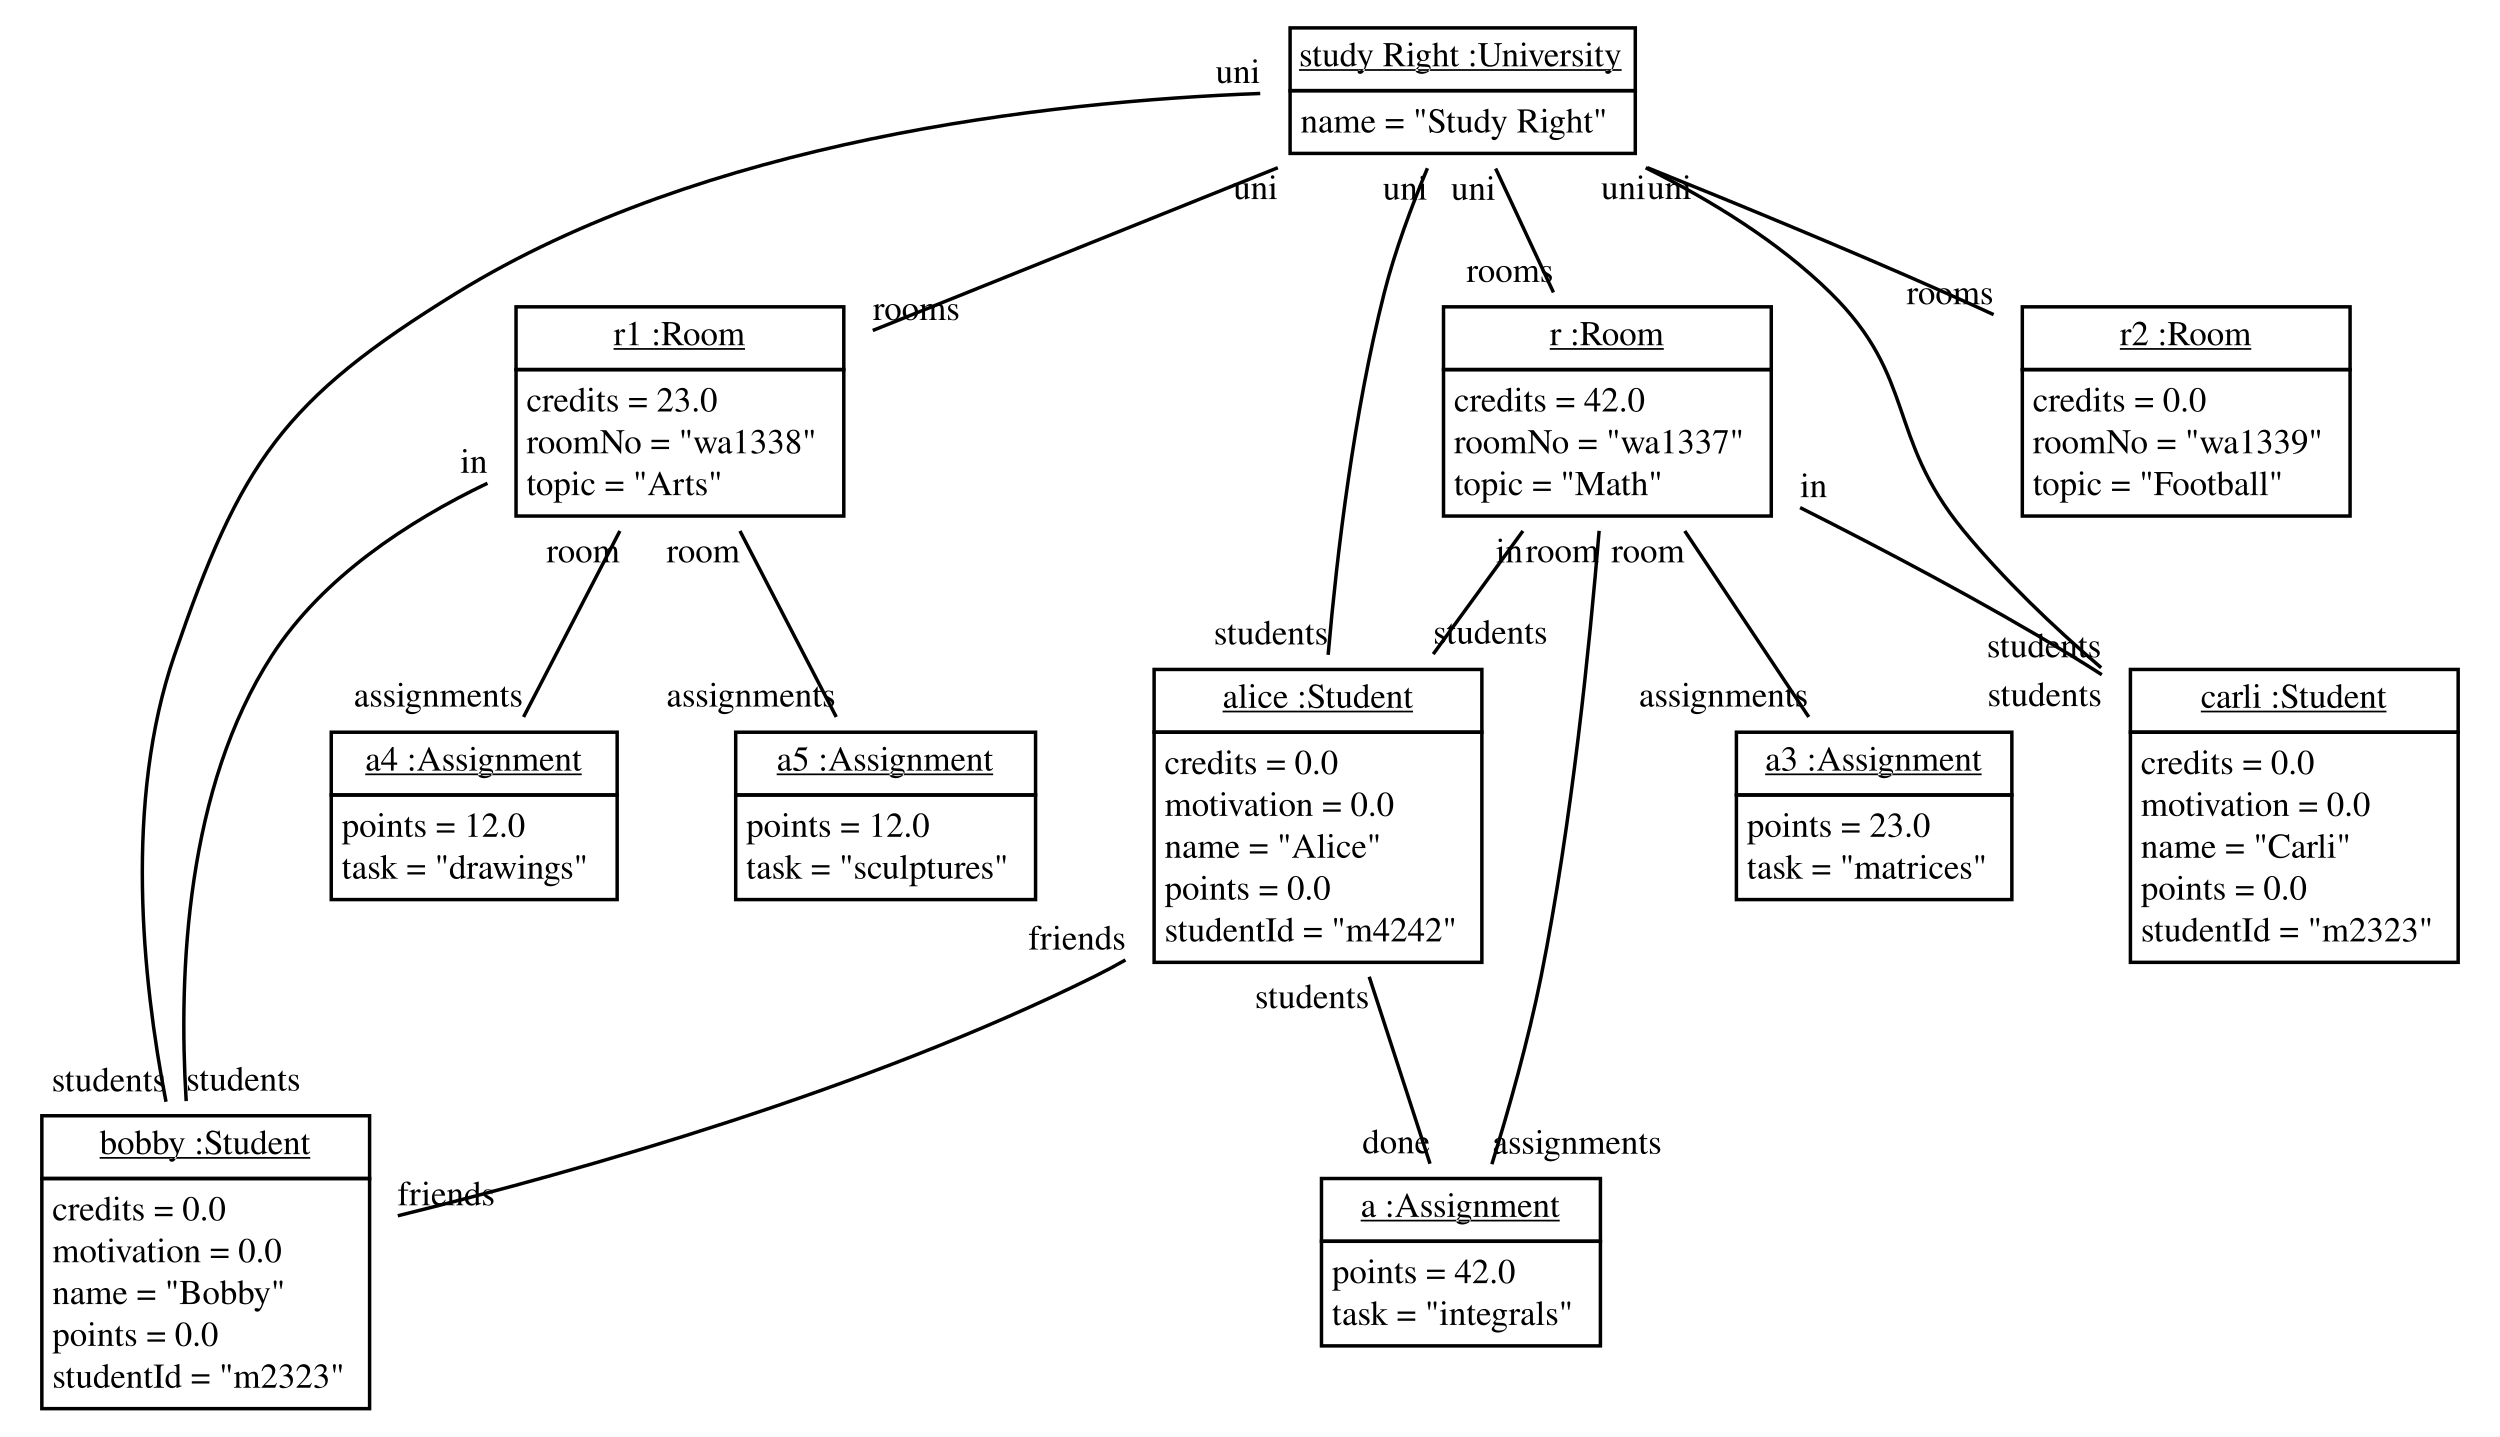
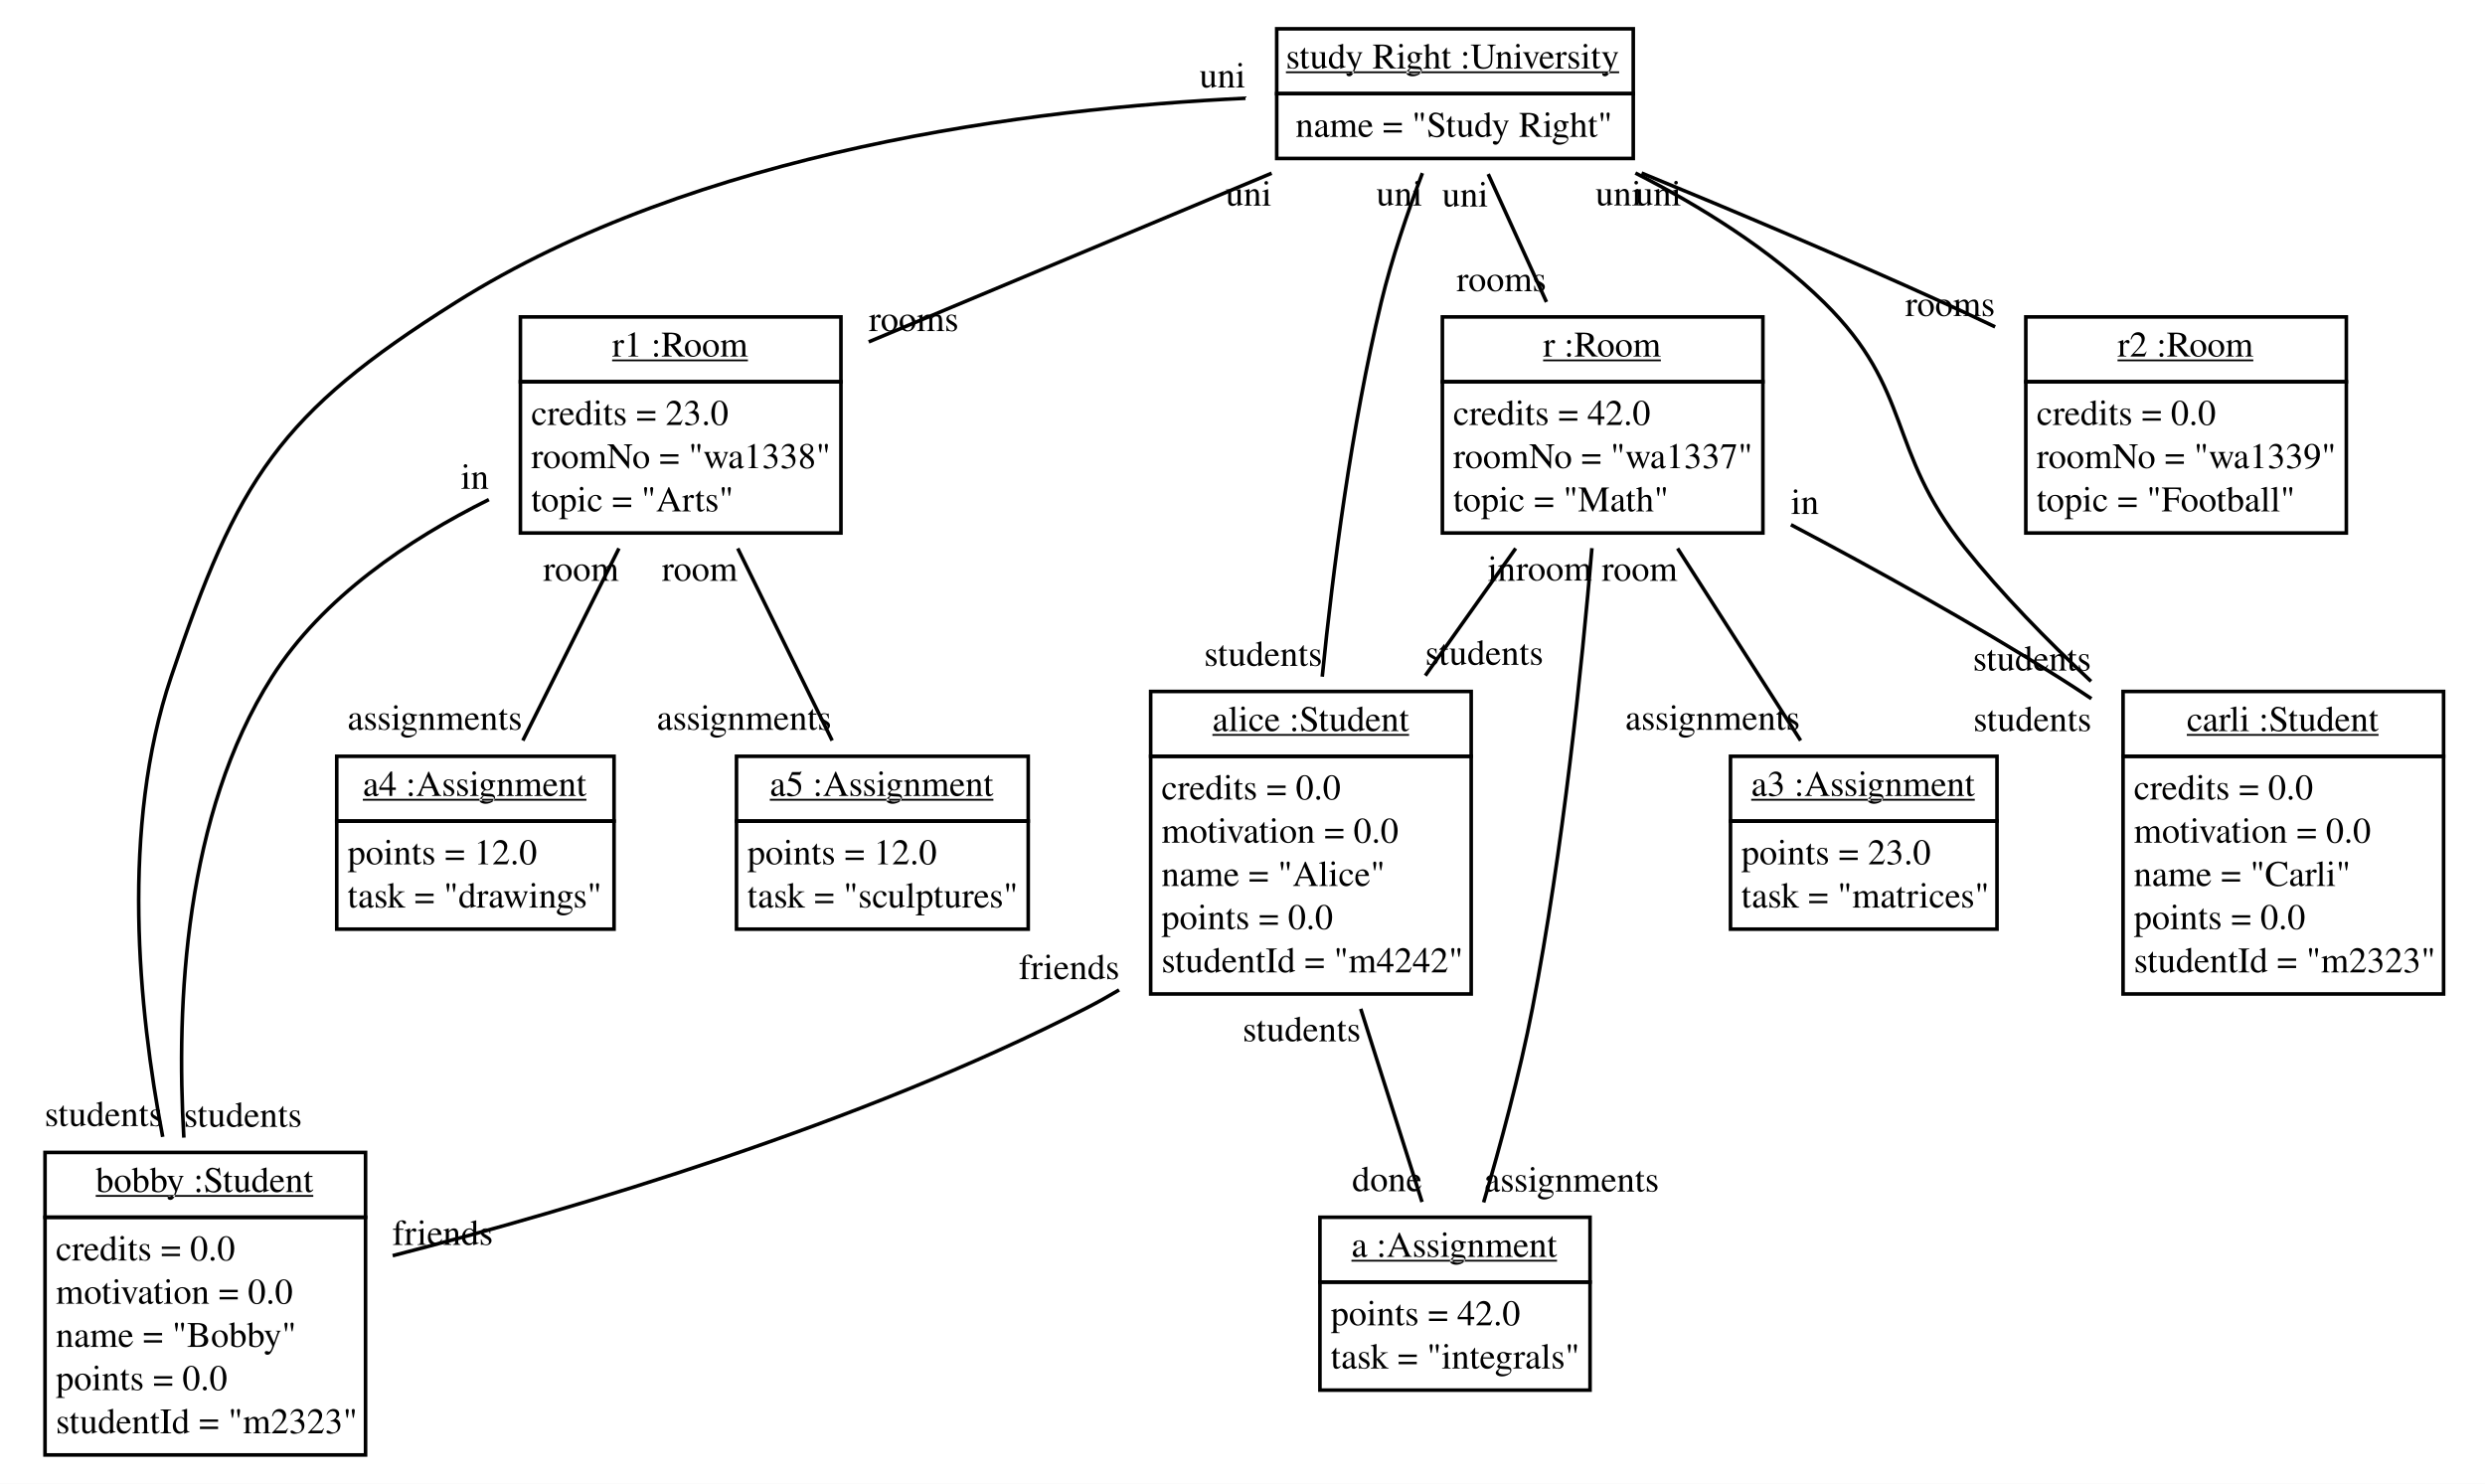
- <svg xmlns="http://www.w3.org/2000/svg" width="717px" height="412px" viewBox="0.00 0.00 717.00 412.00">
+ <svg xmlns="http://www.w3.org/2000/svg" width="690px" height="412px" viewBox="0.00 0.00 690.00 412.00">
  <g id="graph0" class="graph" transform="scale(1.0 1.0) rotate(0) translate(4 408)">
-     <polygon fill="white" stroke="transparent" points="-4,4 -4,-408 713,-408 713,4 -4,4" />
+     <polygon fill="white" stroke="transparent" points="-4,4 -4,-408 686,-408 686,4 -4,4" />
    <g id="node1" class="node">
-       <polygon fill="none" stroke="black" points="366,-382 366,-400 465,-400 465,-382 366,-382" />
-       <text text-anchor="start" x="368.56" y="-389" font-family="Times,serif" text-decoration="underline" font-size="10.00">study Right :University</text>
-       <polygon fill="none" stroke="black" points="366,-364 366,-382 465,-382 465,-364 366,-364" />
-       <text text-anchor="start" x="369" y="-370" font-family="Times,serif" font-size="10.00">  name = "Study Right"</text>
+       <polygon fill="none" stroke="black" points="350.5,-382 350.5,-400 449.5,-400 449.5,-382 350.5,-382" />
+       <text text-anchor="start" x="353.06" y="-389" font-family="Times,serif" text-decoration="underline" font-size="10.00">study Right :University</text>
+       <polygon fill="none" stroke="black" points="350.5,-364 350.5,-382 449.5,-382 449.5,-364 350.5,-364" />
+       <text text-anchor="start" x="355.74" y="-370" font-family="Times,serif" font-size="10.00">name = "Study Right"</text>
    </g>
    <g id="node2" class="node">
-       <polygon fill="none" stroke="black" points="410,-302 410,-320 504,-320 504,-302 410,-302" />
-       <text text-anchor="start" x="440.47" y="-309" font-family="Times,serif" text-decoration="underline" font-size="10.00">r :Room</text>
-       <polygon fill="none" stroke="black" points="410,-260 410,-302 504,-302 504,-260 410,-260" />
-       <text text-anchor="start" x="413" y="-290" font-family="Times,serif" font-size="10.00">  credits = 42.0</text>
-       <text text-anchor="start" x="413" y="-278" font-family="Times,serif" font-size="10.00">  roomNo = "wa1337"</text>
-       <text text-anchor="start" x="413" y="-266" font-family="Times,serif" font-size="10.00">  topic = "Math"</text>
+       <polygon fill="none" stroke="black" points="396.5,-302 396.5,-320 485.5,-320 485.5,-302 396.5,-302" />
+       <text text-anchor="start" x="424.47" y="-309" font-family="Times,serif" text-decoration="underline" font-size="10.00">r :Room</text>
+       <polygon fill="none" stroke="black" points="396.5,-260 396.5,-302 485.5,-302 485.5,-260 396.5,-260" />
+       <text text-anchor="start" x="399.5" y="-290" font-family="Times,serif" font-size="10.00">credits = 42.0</text>
+       <text text-anchor="start" x="399.5" y="-278" font-family="Times,serif" font-size="10.00">roomNo = "wa1337"</text>
+       <text text-anchor="start" x="399.5" y="-266" font-family="Times,serif" font-size="10.00">topic = "Math"</text>
    </g>
    <g id="edge1" class="edge">
-       <path fill="none" stroke="black" d="M424.95,-359.67C429.9,-349.07 435.99,-336.01 441.53,-324.14" />
-       <text text-anchor="middle" x="429.04" y="-327.14" font-family="Times,serif" font-size="10.00">rooms</text>
-       <text text-anchor="middle" x="418.56" y="-350.67" font-family="Times,serif" font-size="10.00">uni</text>
+       <path fill="none" stroke="black" d="M409.22,-359.67C414.05,-349.07 419.99,-336.01 425.4,-324.14" />
+       <text text-anchor="middle" x="412.9" y="-327.14" font-family="Times,serif" font-size="10.00">rooms</text>
+       <text text-anchor="middle" x="402.83" y="-350.67" font-family="Times,serif" font-size="10.00">uni</text>
    </g>
    <g id="node3" class="node">
-       <polygon fill="none" stroke="black" points="144,-302 144,-320 238,-320 238,-302 144,-302" />
-       <text text-anchor="start" x="171.97" y="-309" font-family="Times,serif" text-decoration="underline" font-size="10.00">r1 :Room</text>
-       <polygon fill="none" stroke="black" points="144,-260 144,-302 238,-302 238,-260 144,-260" />
-       <text text-anchor="start" x="147" y="-290" font-family="Times,serif" font-size="10.00">  credits = 23.0</text>
-       <text text-anchor="start" x="147" y="-278" font-family="Times,serif" font-size="10.00">  roomNo = "wa1338"</text>
-       <text text-anchor="start" x="147" y="-266" font-family="Times,serif" font-size="10.00">  topic = "Arts"</text>
+       <polygon fill="none" stroke="black" points="140.5,-302 140.5,-320 229.5,-320 229.5,-302 140.5,-302" />
+       <text text-anchor="start" x="165.97" y="-309" font-family="Times,serif" text-decoration="underline" font-size="10.00">r1 :Room</text>
+       <polygon fill="none" stroke="black" points="140.5,-260 140.5,-302 229.5,-302 229.5,-260 140.5,-260" />
+       <text text-anchor="start" x="143.5" y="-290" font-family="Times,serif" font-size="10.00">credits = 23.0</text>
+       <text text-anchor="start" x="143.5" y="-278" font-family="Times,serif" font-size="10.00">roomNo = "wa1338"</text>
+       <text text-anchor="start" x="143.5" y="-266" font-family="Times,serif" font-size="10.00">topic = "Arts"</text>
    </g>
    <g id="edge2" class="edge">
-       <path fill="none" stroke="black" d="M362.48,-359.9C327.57,-345.87 281.79,-327.48 246.31,-313.22" />
-       <text text-anchor="middle" x="258.81" y="-316.22" font-family="Times,serif" font-size="10.00">rooms</text>
-       <text text-anchor="middle" x="356.09" y="-350.9" font-family="Times,serif" font-size="10.00">uni</text>
+       <path fill="none" stroke="black" d="M349.09,-359.9C315.46,-345.82 271.32,-327.34 237.21,-313.07" />
+       <text text-anchor="middle" x="249.71" y="-316.07" font-family="Times,serif" font-size="10.00">rooms</text>
+       <text text-anchor="middle" x="342.7" y="-350.9" font-family="Times,serif" font-size="10.00">uni</text>
    </g>
    <g id="node4" class="node">
-       <polygon fill="none" stroke="black" points="576,-302 576,-320 670,-320 670,-302 576,-302" />
-       <text text-anchor="start" x="603.97" y="-309" font-family="Times,serif" text-decoration="underline" font-size="10.00">r2 :Room</text>
-       <polygon fill="none" stroke="black" points="576,-260 576,-302 670,-302 670,-260 576,-260" />
-       <text text-anchor="start" x="579" y="-290" font-family="Times,serif" font-size="10.00">  credits = 0.0</text>
-       <text text-anchor="start" x="579" y="-278" font-family="Times,serif" font-size="10.00">  roomNo = "wa1339"</text>
-       <text text-anchor="start" x="579" y="-266" font-family="Times,serif" font-size="10.00">  topic = "Football"</text>
+       <polygon fill="none" stroke="black" points="558.5,-302 558.5,-320 647.5,-320 647.5,-302 558.5,-302" />
+       <text text-anchor="start" x="583.97" y="-309" font-family="Times,serif" text-decoration="underline" font-size="10.00">r2 :Room</text>
+       <polygon fill="none" stroke="black" points="558.5,-260 558.5,-302 647.5,-302 647.5,-260 558.5,-260" />
+       <text text-anchor="start" x="561.5" y="-290" font-family="Times,serif" font-size="10.00">credits = 0.0</text>
+       <text text-anchor="start" x="561.5" y="-278" font-family="Times,serif" font-size="10.00">roomNo = "wa1339"</text>
+       <text text-anchor="start" x="561.5" y="-266" font-family="Times,serif" font-size="10.00">topic = "Football"</text>
    </g>
    <g id="edge3" class="edge">
-       <path fill="none" stroke="black" d="M468.43,-359.92C494.41,-349.46 525.99,-336.43 554,-324 558.49,-322.01 563.12,-319.9 567.77,-317.76" />
-       <text text-anchor="middle" x="555.27" y="-320.76" font-family="Times,serif" font-size="10.00">rooms</text>
-       <text text-anchor="middle" x="474.82" y="-350.92" font-family="Times,serif" font-size="10.00">uni</text>
+       <path fill="none" stroke="black" d="M451.81,-359.95C477.23,-349.5 508.12,-336.47 535.5,-324 540.22,-321.85 545.1,-319.57 549.98,-317.24" />
+       <text text-anchor="middle" x="537.48" y="-320.24" font-family="Times,serif" font-size="10.00">rooms</text>
+       <text text-anchor="middle" x="445.42" y="-350.95" font-family="Times,serif" font-size="10.00">uni</text>
    </g>
    <g id="node5" class="node">
-       <polygon fill="none" stroke="black" points="327,-198 327,-216 421,-216 421,-198 327,-198" />
-       <text text-anchor="start" x="346.64" y="-205" font-family="Times,serif" text-decoration="underline" font-size="10.00">alice :Student</text>
-       <polygon fill="none" stroke="black" points="327,-132 327,-198 421,-198 421,-132 327,-132" />
-       <text text-anchor="start" x="330" y="-186" font-family="Times,serif" font-size="10.00">  credits = 0.0</text>
-       <text text-anchor="start" x="330" y="-174" font-family="Times,serif" font-size="10.00">  motivation = 0.0</text>
-       <text text-anchor="start" x="330" y="-162" font-family="Times,serif" font-size="10.00">  name = "Alice"</text>
-       <text text-anchor="start" x="330" y="-150" font-family="Times,serif" font-size="10.00">  points = 0.0</text>
-       <text text-anchor="start" x="330" y="-138" font-family="Times,serif" font-size="10.00">  studentId = "m4242"</text>
+       <polygon fill="none" stroke="black" points="315.5,-198 315.5,-216 404.5,-216 404.5,-198 315.5,-198" />
+       <text text-anchor="start" x="332.64" y="-205" font-family="Times,serif" text-decoration="underline" font-size="10.00">alice :Student</text>
+       <polygon fill="none" stroke="black" points="315.5,-132 315.5,-198 404.5,-198 404.5,-132 315.5,-132" />
+       <text text-anchor="start" x="318.5" y="-186" font-family="Times,serif" font-size="10.00">credits = 0.0</text>
+       <text text-anchor="start" x="318.5" y="-174" font-family="Times,serif" font-size="10.00">motivation = 0.0</text>
+       <text text-anchor="start" x="318.5" y="-162" font-family="Times,serif" font-size="10.00">name = "Alice"</text>
+       <text text-anchor="start" x="318.5" y="-150" font-family="Times,serif" font-size="10.00">points = 0.0</text>
+       <text text-anchor="start" x="318.5" y="-138" font-family="Times,serif" font-size="10.00">studentId = "m4242"</text>
    </g>
    <g id="edge4" class="edge">
-       <path fill="none" stroke="black" d="M405.39,-359.75C400.98,-349.19 396.07,-336.13 393,-324 384.34,-289.74 379.52,-250.01 376.91,-220.19" />
-       <text text-anchor="middle" x="360.52" y="-223.19" font-family="Times,serif" font-size="10.00">students</text>
-       <text text-anchor="middle" x="399" y="-350.75" font-family="Times,serif" font-size="10.00">uni</text>
+       <path fill="none" stroke="black" d="M390.95,-359.93C386.94,-349.31 382.41,-336.14 379.5,-324 371.25,-289.61 366.13,-249.88 363.14,-220.1" />
+       <text text-anchor="middle" x="346.75" y="-223.1" font-family="Times,serif" font-size="10.00">students</text>
+       <text text-anchor="middle" x="384.56" y="-350.93" font-family="Times,serif" font-size="10.00">uni</text>
    </g>
    <g id="node6" class="node">
-       <polygon fill="none" stroke="black" points="8,-70 8,-88 102,-88 102,-70 8,-70" />
-       <text text-anchor="start" x="24.58" y="-77" font-family="Times,serif" text-decoration="underline" font-size="10.00">bobby :Student</text>
-       <polygon fill="none" stroke="black" points="8,-4 8,-70 102,-70 102,-4 8,-4" />
-       <text text-anchor="start" x="11" y="-58" font-family="Times,serif" font-size="10.00">  credits = 0.0</text>
-       <text text-anchor="start" x="11" y="-46" font-family="Times,serif" font-size="10.00">  motivation = 0.0</text>
-       <text text-anchor="start" x="11" y="-34" font-family="Times,serif" font-size="10.00">  name = "Bobby"</text>
-       <text text-anchor="start" x="11" y="-22" font-family="Times,serif" font-size="10.00">  points = 0.0</text>
-       <text text-anchor="start" x="11" y="-10" font-family="Times,serif" font-size="10.00">  studentId = "m2323"</text>
+       <polygon fill="none" stroke="black" points="8.5,-70 8.5,-88 97.5,-88 97.5,-70 8.5,-70" />
+       <text text-anchor="start" x="22.58" y="-77" font-family="Times,serif" text-decoration="underline" font-size="10.00">bobby :Student</text>
+       <polygon fill="none" stroke="black" points="8.5,-4 8.5,-70 97.5,-70 97.5,-4 8.5,-4" />
+       <text text-anchor="start" x="11.5" y="-58" font-family="Times,serif" font-size="10.00">credits = 0.0</text>
+       <text text-anchor="start" x="11.5" y="-46" font-family="Times,serif" font-size="10.00">motivation = 0.0</text>
+       <text text-anchor="start" x="11.5" y="-34" font-family="Times,serif" font-size="10.00">name = "Bobby"</text>
+       <text text-anchor="start" x="11.5" y="-22" font-family="Times,serif" font-size="10.00">points = 0.0</text>
+       <text text-anchor="start" x="11.5" y="-10" font-family="Times,serif" font-size="10.00">studentId = "m2323"</text>
    </g>
    <g id="edge5" class="edge">
-       <path fill="none" stroke="black" d="M357.44,-381.19C296.05,-378.88 198.06,-367.78 127,-324 77.12,-293.27 65.03,-275.41 46,-220 31.69,-178.33 36.7,-127.7 43.61,-92.01" />
-       <text text-anchor="middle" x="27.23" y="-95.01" font-family="Times,serif" font-size="10.00">students</text>
-       <text text-anchor="middle" x="351.05" y="-384.19" font-family="Times,serif" font-size="10.00">uni</text>
+       <path fill="none" stroke="black" d="M341.83,-380.72C282.56,-377.92 189.7,-366.32 122.5,-324 73.38,-293.07 62.02,-275.01 43.5,-220 29.49,-178.39 34.38,-127.97 41.18,-92.32" />
+       <text text-anchor="middle" x="24.79" y="-95.32" font-family="Times,serif" font-size="10.00">students</text>
+       <text text-anchor="middle" x="335.44" y="-383.72" font-family="Times,serif" font-size="10.00">uni</text>
    </g>
    <g id="node7" class="node">
-       <polygon fill="none" stroke="black" points="607,-198 607,-216 701,-216 701,-198 607,-198" />
-       <text text-anchor="start" x="627.2" y="-205" font-family="Times,serif" text-decoration="underline" font-size="10.00">carli :Student</text>
-       <polygon fill="none" stroke="black" points="607,-132 607,-198 701,-198 701,-132 607,-132" />
-       <text text-anchor="start" x="610" y="-186" font-family="Times,serif" font-size="10.00">  credits = 0.0</text>
-       <text text-anchor="start" x="610" y="-174" font-family="Times,serif" font-size="10.00">  motivation = 0.0</text>
-       <text text-anchor="start" x="610" y="-162" font-family="Times,serif" font-size="10.00">  name = "Carli"</text>
-       <text text-anchor="start" x="610" y="-150" font-family="Times,serif" font-size="10.00">  points = 0.0</text>
-       <text text-anchor="start" x="610" y="-138" font-family="Times,serif" font-size="10.00">  studentId = "m2323"</text>
+       <polygon fill="none" stroke="black" points="585.5,-198 585.5,-216 674.5,-216 674.5,-198 585.5,-198" />
+       <text text-anchor="start" x="603.2" y="-205" font-family="Times,serif" text-decoration="underline" font-size="10.00">carli :Student</text>
+       <polygon fill="none" stroke="black" points="585.5,-132 585.5,-198 674.5,-198 674.5,-132 585.5,-132" />
+       <text text-anchor="start" x="588.5" y="-186" font-family="Times,serif" font-size="10.00">credits = 0.0</text>
+       <text text-anchor="start" x="588.5" y="-174" font-family="Times,serif" font-size="10.00">motivation = 0.0</text>
+       <text text-anchor="start" x="588.5" y="-162" font-family="Times,serif" font-size="10.00">name = "Carli"</text>
+       <text text-anchor="start" x="588.5" y="-150" font-family="Times,serif" font-size="10.00">points = 0.0</text>
+       <text text-anchor="start" x="588.5" y="-138" font-family="Times,serif" font-size="10.00">studentId = "m2323"</text>
    </g>
    <g id="edge6" class="edge">
-       <path fill="none" stroke="black" d="M467.98,-359.89C486.28,-350.8 505.96,-338.8 521,-324 545.68,-299.72 537.04,-282.76 559,-256 570.55,-241.93 584.75,-228.37 598.61,-216.5" />
-       <text text-anchor="middle" x="582.23" y="-219.5" font-family="Times,serif" font-size="10.00">students</text>
-       <text text-anchor="middle" x="461.59" y="-350.89" font-family="Times,serif" font-size="10.00">uni</text>
+       <path fill="none" stroke="black" d="M450.09,-359.95C468.09,-350.77 487.57,-338.7 502.5,-324 527.32,-299.55 519.76,-283.23 541.5,-256 551.86,-243.02 564.34,-230.24 576.61,-218.81" />
+       <text text-anchor="middle" x="560.22" y="-221.81" font-family="Times,serif" font-size="10.00">students</text>
+       <text text-anchor="middle" x="456.48" y="-350.95" font-family="Times,serif" font-size="10.00">uni</text>
    </g>
    <g id="edge9" class="edge">
-       <path fill="none" stroke="black" d="M432.77,-255.72C424.73,-244.68 415.64,-232.19 407.05,-220.4" />
-       <text text-anchor="middle" x="423.44" y="-223.4" font-family="Times,serif" font-size="10.00">students</text>
-       <text text-anchor="middle" x="428.88" y="-246.72" font-family="Times,serif" font-size="10.00">in</text>
+       <path fill="none" stroke="black" d="M416.85,-255.72C409.01,-244.68 400.14,-232.19 391.76,-220.4" />
+       <text text-anchor="middle" x="408.14" y="-223.4" font-family="Times,serif" font-size="10.00">students</text>
+       <text text-anchor="middle" x="412.96" y="-246.72" font-family="Times,serif" font-size="10.00">in</text>
    </g>
    <g id="edge10" class="edge">
-       <path fill="none" stroke="black" d="M512.27,-262.42C536.53,-250.22 565.1,-235.12 590,-220 592.9,-218.24 595.85,-216.39 598.8,-214.49" />
-       <text text-anchor="middle" x="582.41" y="-205.49" font-family="Times,serif" font-size="10.00">students</text>
-       <text text-anchor="middle" x="516.15" y="-265.42" font-family="Times,serif" font-size="10.00">in</text>
+       <path fill="none" stroke="black" d="M493.28,-262.3C516.45,-250.08 543.73,-234.99 567.5,-220 570.54,-218.08 573.62,-216.07 576.71,-214" />
+       <text text-anchor="middle" x="560.33" y="-205" font-family="Times,serif" font-size="10.00">students</text>
+       <text text-anchor="middle" x="497.17" y="-265.3" font-family="Times,serif" font-size="10.00">in</text>
    </g>
    <g id="node8" class="node">
-       <polygon fill="none" stroke="black" points="375,-52 375,-70 455,-70 455,-52 375,-52" />
-       <text text-anchor="start" x="386.25" y="-59" font-family="Times,serif" text-decoration="underline" font-size="10.00">a :Assignment</text>
-       <polygon fill="none" stroke="black" points="375,-22 375,-52 455,-52 455,-22 375,-22" />
-       <text text-anchor="start" x="378" y="-40" font-family="Times,serif" font-size="10.00">  points = 42.0</text>
-       <text text-anchor="start" x="378" y="-28" font-family="Times,serif" font-size="10.00">  task = "integrals"</text>
+       <polygon fill="none" stroke="black" points="362.5,-52 362.5,-70 437.5,-70 437.5,-52 362.5,-52" />
+       <text text-anchor="start" x="371.25" y="-59" font-family="Times,serif" text-decoration="underline" font-size="10.00">a :Assignment</text>
+       <polygon fill="none" stroke="black" points="362.5,-22 362.5,-52 437.5,-52 437.5,-22 362.5,-22" />
+       <text text-anchor="start" x="365.5" y="-40" font-family="Times,serif" font-size="10.00">points = 42.0</text>
+       <text text-anchor="start" x="365.5" y="-28" font-family="Times,serif" font-size="10.00">task = "integrals"</text>
    </g>
    <g id="edge7" class="edge">
-       <path fill="none" stroke="black" d="M454.63,-255.76C451.94,-223.04 446.73,-171.75 438,-128 434.36,-109.79 428.68,-89.72 423.87,-74.11" />
-       <text text-anchor="middle" x="448.31" y="-77.11" font-family="Times,serif" font-size="10.00">assignments</text>
-       <text text-anchor="middle" x="444.08" y="-246.76" font-family="Times,serif" font-size="10.00">room</text>
+       <path fill="none" stroke="black" d="M438.02,-255.79C435.25,-223.08 429.98,-171.8 421.5,-128 417.98,-109.83 412.54,-89.75 407.95,-74.13" />
+       <text text-anchor="middle" x="432.39" y="-77.13" font-family="Times,serif" font-size="10.00">assignments</text>
+       <text text-anchor="middle" x="427.47" y="-246.79" font-family="Times,serif" font-size="10.00">room</text>
    </g>
    <g id="node9" class="node">
-       <polygon fill="none" stroke="black" points="494,-180 494,-198 573,-198 573,-180 494,-180" />
-       <text text-anchor="start" x="502.25" y="-187" font-family="Times,serif" text-decoration="underline" font-size="10.00">a3 :Assignment</text>
-       <polygon fill="none" stroke="black" points="494,-150 494,-180 573,-180 573,-150 494,-150" />
-       <text text-anchor="start" x="497" y="-168" font-family="Times,serif" font-size="10.00">  points = 23.0</text>
-       <text text-anchor="start" x="497" y="-156" font-family="Times,serif" font-size="10.00">  task = "matrices"</text>
+       <polygon fill="none" stroke="black" points="476.5,-180 476.5,-198 550.5,-198 550.5,-180 476.5,-180" />
+       <text text-anchor="start" x="482.25" y="-187" font-family="Times,serif" text-decoration="underline" font-size="10.00">a3 :Assignment</text>
+       <polygon fill="none" stroke="black" points="476.5,-150 476.5,-180 550.5,-180 550.5,-150 476.5,-150" />
+       <text text-anchor="start" x="479.5" y="-168" font-family="Times,serif" font-size="10.00">points = 23.0</text>
+       <text text-anchor="start" x="479.5" y="-156" font-family="Times,serif" font-size="10.00">task = "matrices"</text>
    </g>
    <g id="edge8" class="edge">
-       <path fill="none" stroke="black" d="M479.19,-255.72C490.49,-238.76 504.07,-218.4 514.75,-202.37" />
-       <text text-anchor="middle" x="490.31" y="-205.37" font-family="Times,serif" font-size="10.00">assignments</text>
-       <text text-anchor="middle" x="468.63" y="-246.72" font-family="Times,serif" font-size="10.00">room</text>
+       <path fill="none" stroke="black" d="M461.81,-255.72C472.67,-238.76 485.71,-218.4 495.97,-202.37" />
+       <text text-anchor="middle" x="471.53" y="-205.37" font-family="Times,serif" font-size="10.00">assignments</text>
+       <text text-anchor="middle" x="451.26" y="-246.72" font-family="Times,serif" font-size="10.00">room</text>
    </g>
    <g id="edge13" class="edge">
-       <path fill="none" stroke="black" d="M135.8,-269.41C112.95,-258.45 88.46,-242.38 74,-220 49.48,-182.06 47.12,-129.43 49.4,-92.21" />
-       <text text-anchor="middle" x="65.79" y="-95.21" font-family="Times,serif" font-size="10.00">students</text>
-       <text text-anchor="middle" x="131.91" y="-272.41" font-family="Times,serif" font-size="10.00">in</text>
+       <path fill="none" stroke="black" d="M131.74,-269.28C109.5,-258.22 85.55,-242.12 71.5,-220 47.28,-181.87 44.87,-129.28 47.05,-92.11" />
+       <text text-anchor="middle" x="63.44" y="-95.11" font-family="Times,serif" font-size="10.00">students</text>
+       <text text-anchor="middle" x="127.85" y="-272.28" font-family="Times,serif" font-size="10.00">in</text>
    </g>
    <g id="node10" class="node">
-       <polygon fill="none" stroke="black" points="91,-180 91,-198 173,-198 173,-180 91,-180" />
-       <text text-anchor="start" x="100.75" y="-187" font-family="Times,serif" text-decoration="underline" font-size="10.00">a4 :Assignment</text>
-       <polygon fill="none" stroke="black" points="91,-150 91,-180 173,-180 173,-150 91,-150" />
-       <text text-anchor="start" x="94" y="-168" font-family="Times,serif" font-size="10.00">  points = 12.0</text>
-       <text text-anchor="start" x="94" y="-156" font-family="Times,serif" font-size="10.00">  task = "drawings"</text>
+       <polygon fill="none" stroke="black" points="89.5,-180 89.5,-198 166.5,-198 166.5,-180 89.5,-180" />
+       <text text-anchor="start" x="96.75" y="-187" font-family="Times,serif" text-decoration="underline" font-size="10.00">a4 :Assignment</text>
+       <polygon fill="none" stroke="black" points="89.5,-150 89.5,-180 166.5,-180 166.5,-150 89.5,-150" />
+       <text text-anchor="start" x="92.5" y="-168" font-family="Times,serif" font-size="10.00">points = 12.0</text>
+       <text text-anchor="start" x="92.5" y="-156" font-family="Times,serif" font-size="10.00">task = "drawings"</text>
    </g>
    <g id="edge11" class="edge">
-       <path fill="none" stroke="black" d="M173.78,-255.72C165,-238.76 154.46,-218.4 146.16,-202.37" />
-       <text text-anchor="middle" x="121.72" y="-205.37" font-family="Times,serif" font-size="10.00">assignments</text>
-       <text text-anchor="middle" x="163.22" y="-246.72" font-family="Times,serif" font-size="10.00">room</text>
+       <path fill="none" stroke="black" d="M167.86,-255.72C159.38,-238.76 149.2,-218.4 141.18,-202.37" />
+       <text text-anchor="middle" x="116.74" y="-205.37" font-family="Times,serif" font-size="10.00">assignments</text>
+       <text text-anchor="middle" x="157.31" y="-246.72" font-family="Times,serif" font-size="10.00">room</text>
    </g>
    <g id="node11" class="node">
-       <polygon fill="none" stroke="black" points="207,-180 207,-198 293,-198 293,-180 207,-180" />
-       <text text-anchor="start" x="218.75" y="-187" font-family="Times,serif" text-decoration="underline" font-size="10.00">a5 :Assignment</text>
-       <polygon fill="none" stroke="black" points="207,-150 207,-180 293,-180 293,-150 207,-150" />
-       <text text-anchor="start" x="210" y="-168" font-family="Times,serif" font-size="10.00">  points = 12.0</text>
-       <text text-anchor="start" x="210" y="-156" font-family="Times,serif" font-size="10.00">  task = "sculptures"</text>
+       <polygon fill="none" stroke="black" points="200.5,-180 200.5,-198 281.5,-198 281.5,-180 200.5,-180" />
+       <text text-anchor="start" x="209.75" y="-187" font-family="Times,serif" text-decoration="underline" font-size="10.00">a5 :Assignment</text>
+       <polygon fill="none" stroke="black" points="200.5,-150 200.5,-180 281.5,-180 281.5,-150 200.5,-150" />
+       <text text-anchor="start" x="203.5" y="-168" font-family="Times,serif" font-size="10.00">points = 12.0</text>
+       <text text-anchor="start" x="203.5" y="-156" font-family="Times,serif" font-size="10.00">task = "sculptures"</text>
    </g>
    <g id="edge12" class="edge">
-       <path fill="none" stroke="black" d="M208.22,-255.72C217,-238.76 227.54,-218.4 235.84,-202.37" />
-       <text text-anchor="middle" x="211.39" y="-205.37" font-family="Times,serif" font-size="10.00">assignments</text>
-       <text text-anchor="middle" x="197.67" y="-246.72" font-family="Times,serif" font-size="10.00">room</text>
+       <path fill="none" stroke="black" d="M200.85,-255.72C209.18,-238.76 219.18,-218.4 227.06,-202.37" />
+       <text text-anchor="middle" x="202.61" y="-205.37" font-family="Times,serif" font-size="10.00">assignments</text>
+       <text text-anchor="middle" x="190.29" y="-246.72" font-family="Times,serif" font-size="10.00">room</text>
    </g>
    <g id="edge15" class="edge">
-       <path fill="none" stroke="black" d="M318.78,-132.68C315.86,-131.02 312.92,-129.45 310,-128 244.45,-95.51 163.04,-72.34 110.09,-59.32" />
-       <text text-anchor="middle" x="123.97" y="-62.32" font-family="Times,serif" font-size="10.00">friends</text>
-       <text text-anchor="middle" x="304.9" y="-135.68" font-family="Times,serif" font-size="10.00">friends</text>
+       <path fill="none" stroke="black" d="M306.74,-133.12C303.67,-131.3 300.58,-129.58 297.5,-128 234.51,-95.72 155.95,-72.43 105.03,-59.33" />
+       <text text-anchor="middle" x="118.91" y="-62.33" font-family="Times,serif" font-size="10.00">friends</text>
+       <text text-anchor="middle" x="292.86" y="-136.12" font-family="Times,serif" font-size="10.00">friends</text>
    </g>
    <g id="edge14" class="edge">
-       <path fill="none" stroke="black" d="M388.69,-127.87C394.52,-109.93 401.04,-89.89 406.13,-74.24" />
-       <text text-anchor="middle" x="396.42" y="-77.24" font-family="Times,serif" font-size="10.00">done</text>
-       <text text-anchor="middle" x="372.3" y="-118.87" font-family="Times,serif" font-size="10.00">students</text>
+       <path fill="none" stroke="black" d="M373.83,-127.87C379.52,-109.93 385.88,-89.89 390.85,-74.24" />
+       <text text-anchor="middle" x="381.13" y="-77.24" font-family="Times,serif" font-size="10.00">done</text>
+       <text text-anchor="middle" x="357.44" y="-118.87" font-family="Times,serif" font-size="10.00">students</text>
    </g>
  </g>
</svg>
